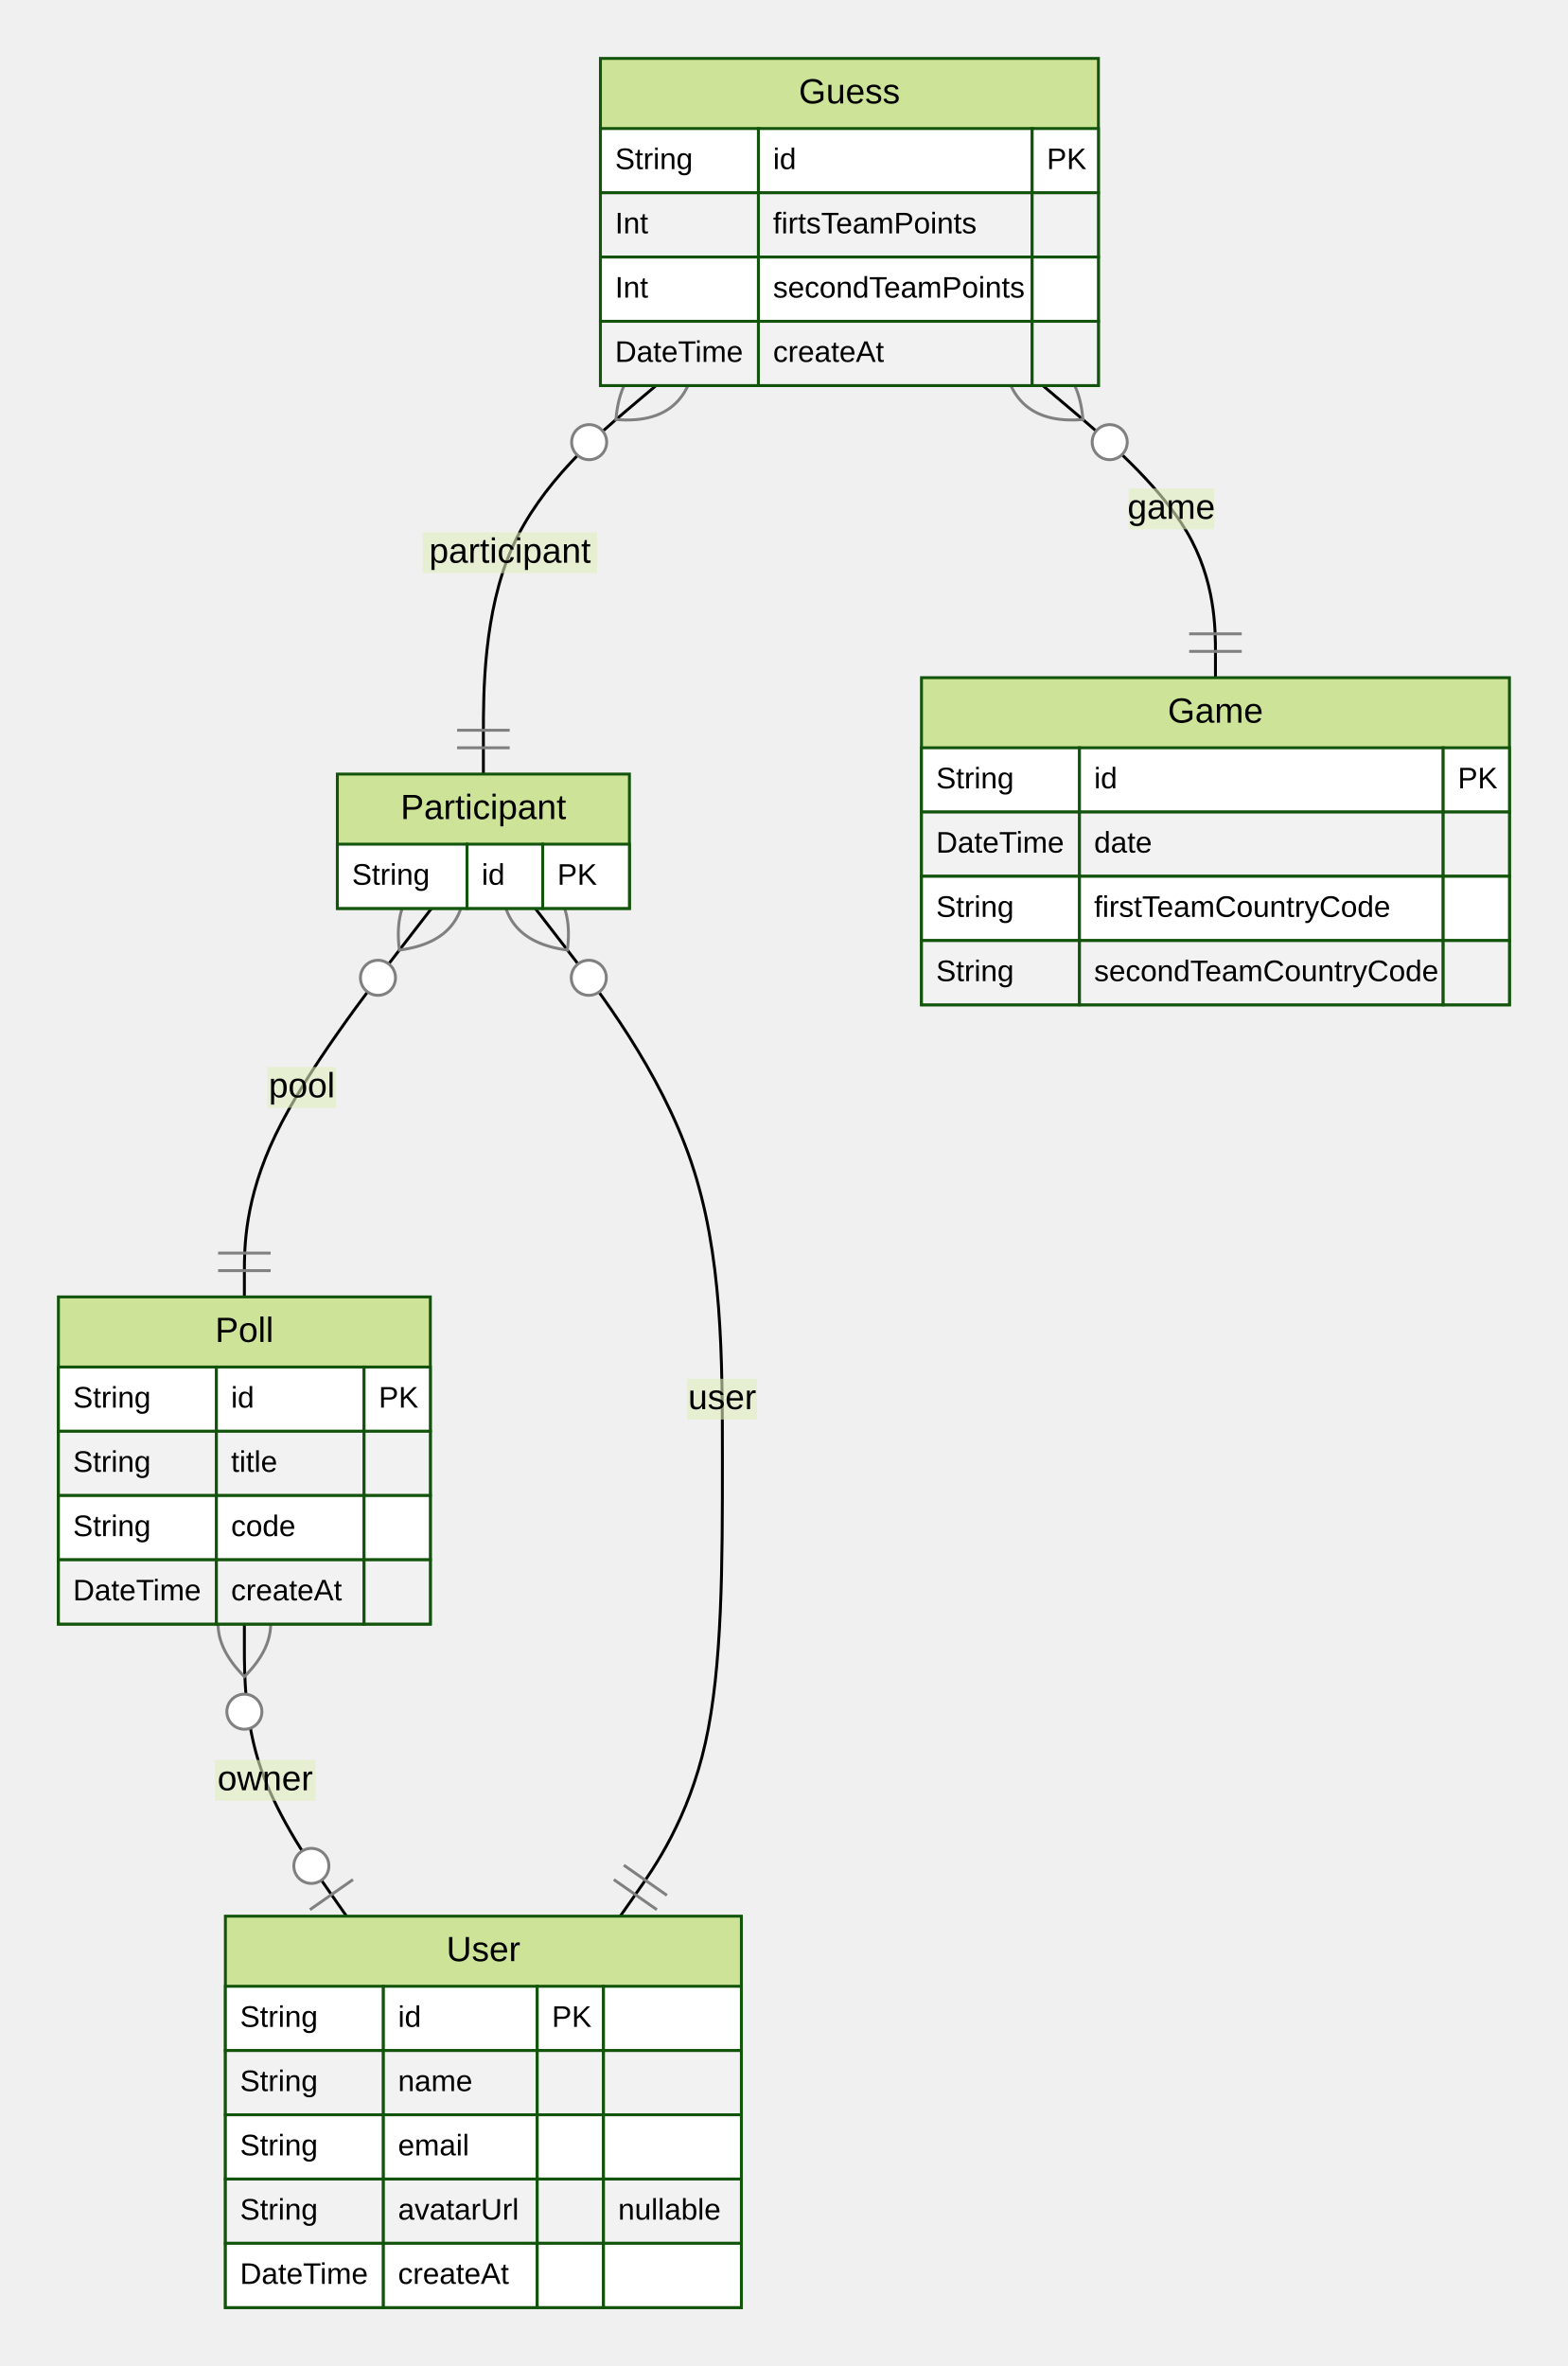
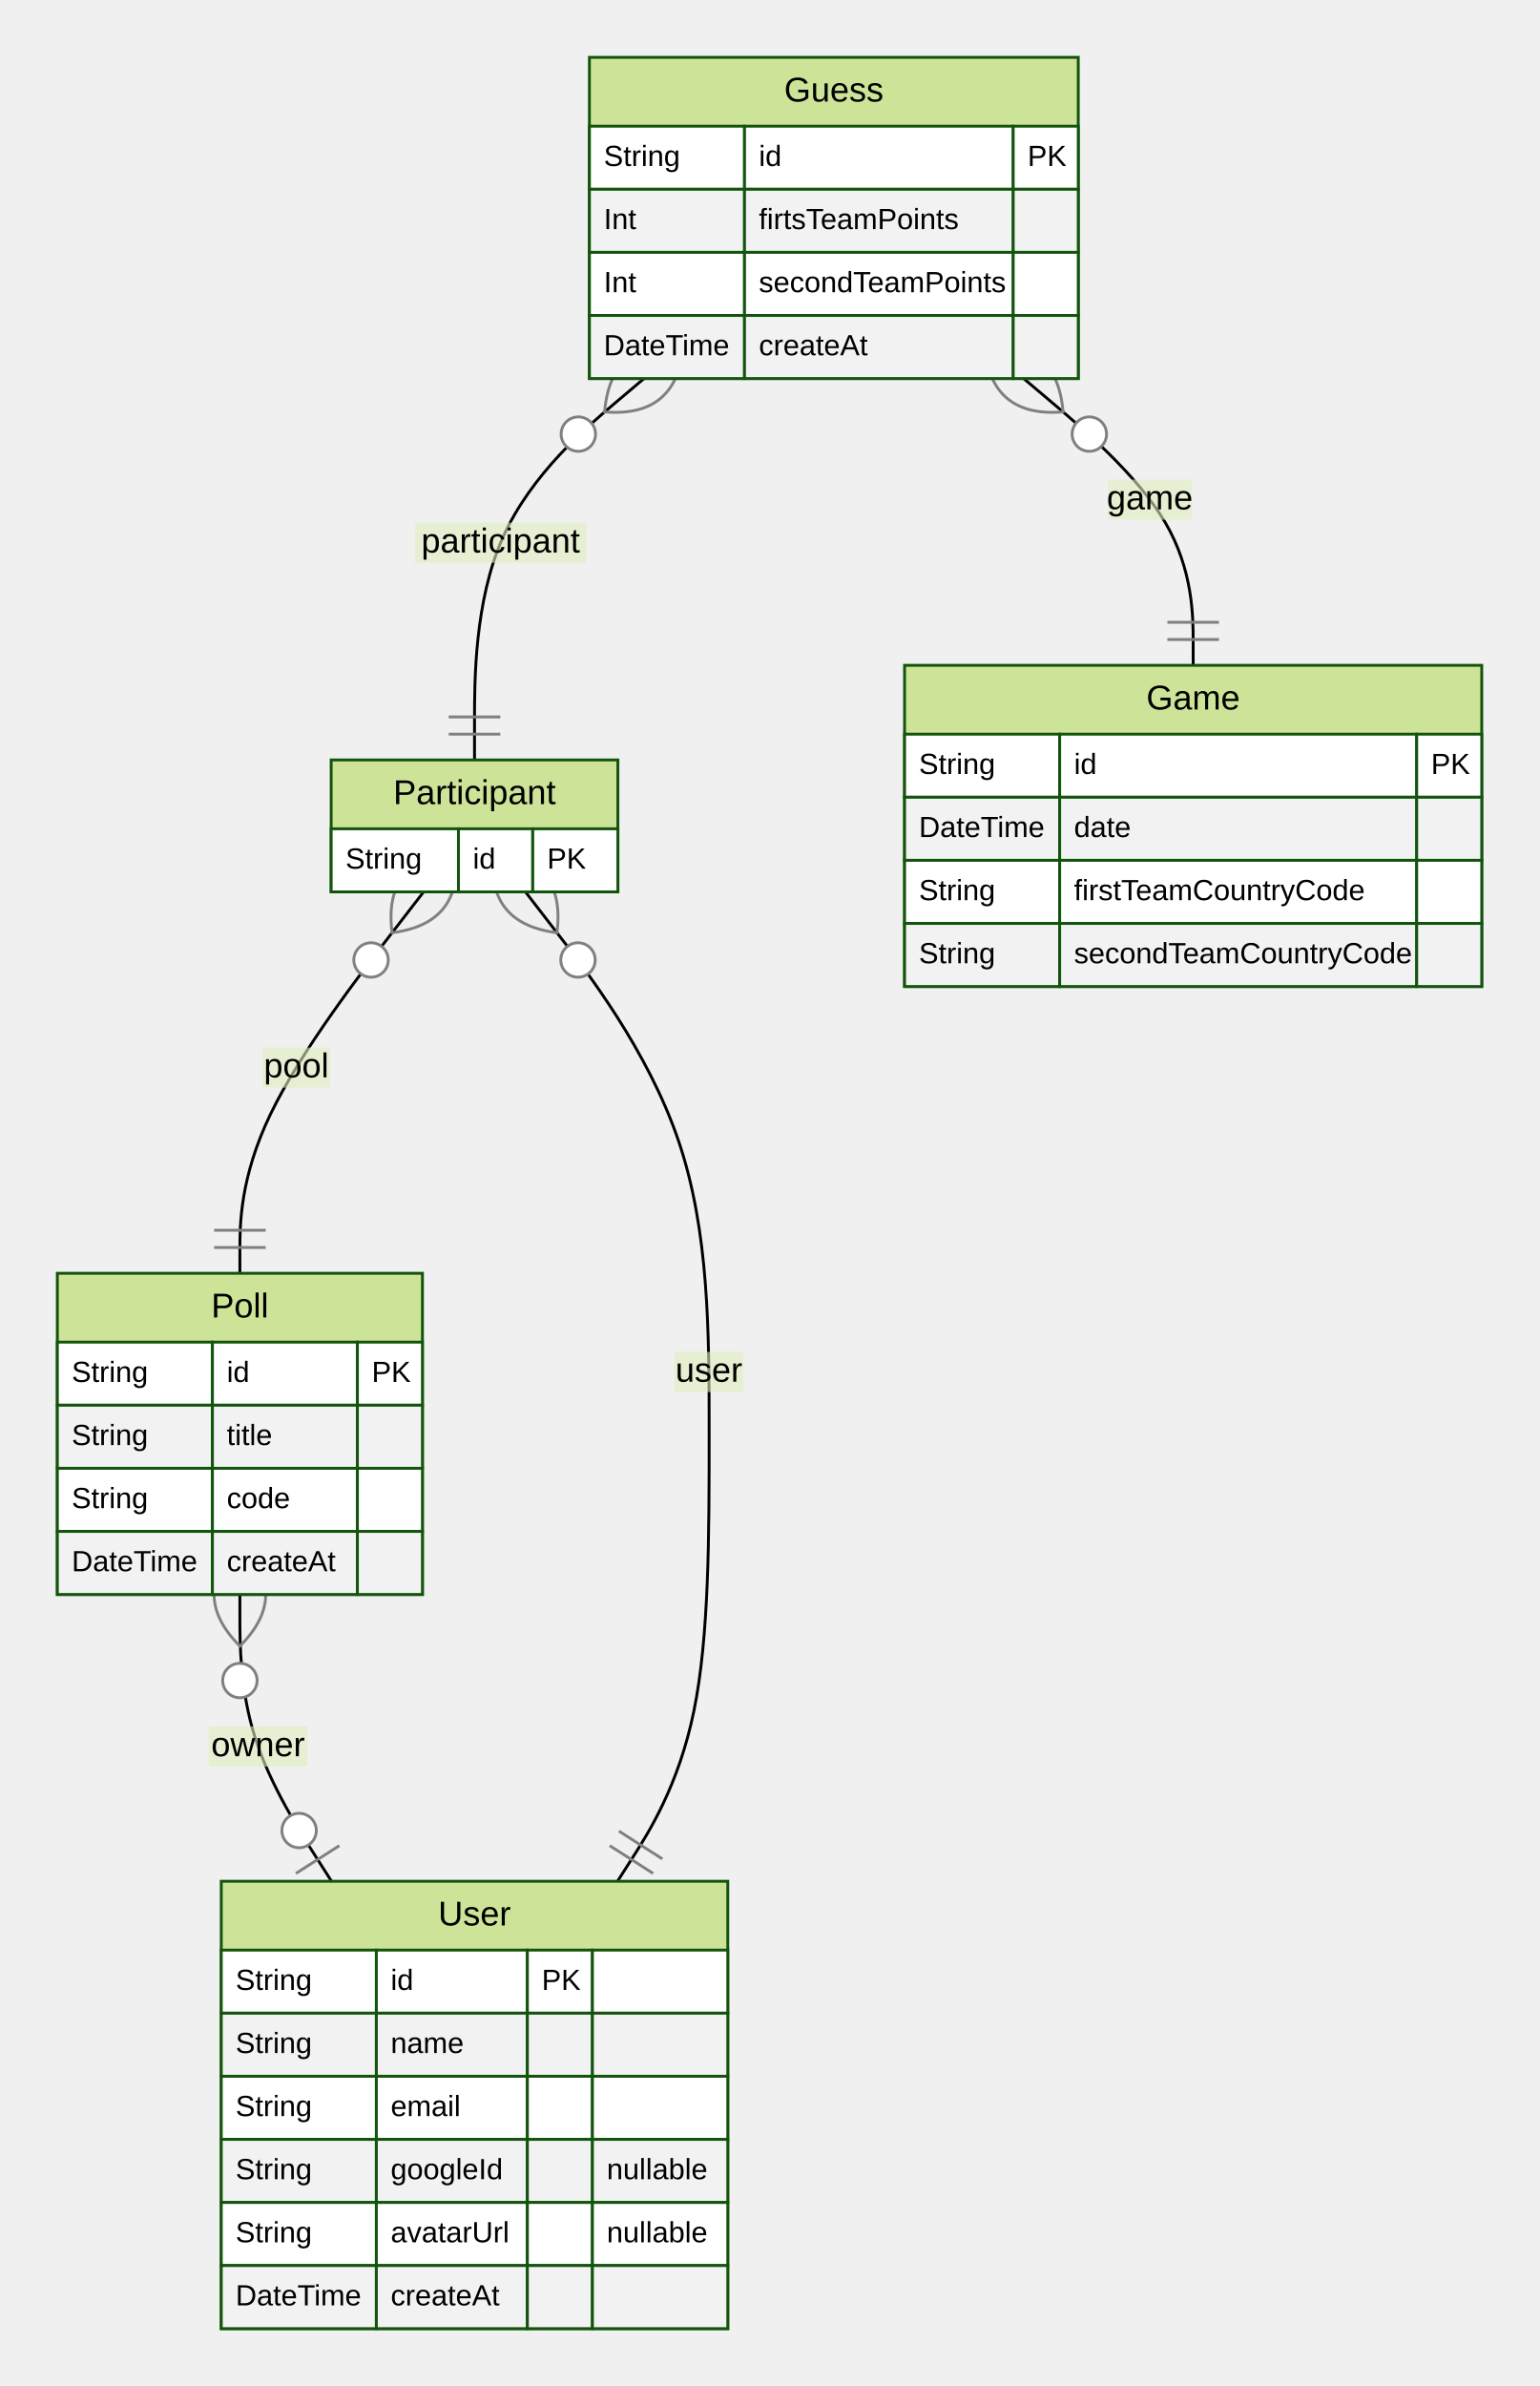
- <svg xmlns="http://www.w3.org/2000/svg" aria-labelledby="chart-title-mermaid-0 chart-desc-mermaid-0" role="img" viewBox="0 0 536.82 810" style="max-width: 536.82px; background-color: white;" width="100%" id="mermaid-0">
+ <svg xmlns="http://www.w3.org/2000/svg" aria-labelledby="chart-title-mermaid-0 chart-desc-mermaid-0" role="img" viewBox="0 0 536.82 832" style="max-width: 536.82px; background-color: white;" width="100%" id="mermaid-0">
  <style>#mermaid-0 {font-family:"trebuchet ms",verdana,arial,sans-serif;font-size:16px;fill:#000000;}#mermaid-0 .error-icon{fill:#552222;}#mermaid-0 .error-text{fill:#552222;stroke:#552222;}#mermaid-0 .edge-thickness-normal{stroke-width:2px;}#mermaid-0 .edge-thickness-thick{stroke-width:3.5px;}#mermaid-0 .edge-pattern-solid{stroke-dasharray:0;}#mermaid-0 .edge-pattern-dashed{stroke-dasharray:3;}#mermaid-0 .edge-pattern-dotted{stroke-dasharray:2;}#mermaid-0 .marker{fill:#000000;stroke:#000000;}#mermaid-0 .marker.cross{stroke:#000000;}#mermaid-0 svg{font-family:"trebuchet ms",verdana,arial,sans-serif;font-size:16px;}#mermaid-0 .entityBox{fill:#cde498;stroke:#13540c;}#mermaid-0 .attributeBoxOdd{fill:#ffffff;stroke:#13540c;}#mermaid-0 .attributeBoxEven{fill:#f2f2f2;stroke:#13540c;}#mermaid-0 .relationshipLabelBox{fill:hsl(78.158, 58.462%, 84.51%);opacity:0.7;background-color:hsl(78.158, 58.462%, 84.51%);}#mermaid-0 .relationshipLabelBox rect{opacity:0.5;}#mermaid-0 .relationshipLine{stroke:#000000;}#mermaid-0 :root{--mermaid-font-family:"trebuchet ms",verdana,arial,sans-serif;}</style>
  <g />
  <defs>
    <marker orient="auto" markerHeight="18" markerWidth="18" refY="9" refX="0" id="ONLY_ONE_START">
      <path d="M9,0 L9,18 M15,0 L15,18" fill="none" stroke="gray" />
    </marker>
  </defs>
  <defs>
    <marker orient="auto" markerHeight="18" markerWidth="18" refY="9" refX="18" id="ONLY_ONE_END">
      <path d="M3,0 L3,18 M9,0 L9,18" fill="none" stroke="gray" />
    </marker>
  </defs>
  <defs>
    <marker orient="auto" markerHeight="18" markerWidth="30" refY="9" refX="0" id="ZERO_OR_ONE_START">
      <circle r="6" cy="9" cx="21" fill="white" stroke="gray" />
      <path d="M9,0 L9,18" fill="none" stroke="gray" />
    </marker>
  </defs>
  <defs>
    <marker orient="auto" markerHeight="18" markerWidth="30" refY="9" refX="30" id="ZERO_OR_ONE_END">
      <circle r="6" cy="9" cx="9" fill="white" stroke="gray" />
      <path d="M21,0 L21,18" fill="none" stroke="gray" />
    </marker>
  </defs>
  <defs>
    <marker orient="auto" markerHeight="36" markerWidth="45" refY="18" refX="18" id="ONE_OR_MORE_START">
      <path d="M0,18 Q 18,0 36,18 Q 18,36 0,18 M42,9 L42,27" fill="none" stroke="gray" />
    </marker>
  </defs>
  <defs>
    <marker orient="auto" markerHeight="36" markerWidth="45" refY="18" refX="27" id="ONE_OR_MORE_END">
      <path d="M3,9 L3,27 M9,18 Q27,0 45,18 Q27,36 9,18" fill="none" stroke="gray" />
    </marker>
  </defs>
  <defs>
    <marker orient="auto" markerHeight="36" markerWidth="57" refY="18" refX="18" id="ZERO_OR_MORE_START">
      <circle r="6" cy="18" cx="48" fill="white" stroke="gray" />
      <path d="M0,18 Q18,0 36,18 Q18,36 0,18" fill="none" stroke="gray" />
    </marker>
  </defs>
  <defs>
    <marker orient="auto" markerHeight="36" markerWidth="57" refY="18" refX="39" id="ZERO_OR_MORE_END">
      <circle r="6" cy="18" cx="9" fill="white" stroke="gray" />
      <path d="M21,18 Q39,0 57,18 Q39,36 21,18" fill="none" stroke="gray" />
    </marker>
  </defs>
-   <path marker-start="url(#ZERO_OR_MORE_START)" marker-end="url(#ZERO_OR_ONE_END)" fill="none" stroke="gray" d="M83.672,556L83.672,564.333C83.672,572.667,83.672,589.333,89.501,606C95.329,622.667,106.987,639.333,112.816,647.667L118.644,656" class="er relationshipLine" />
-   <path marker-start="url(#ZERO_OR_MORE_START)" marker-end="url(#ONLY_ONE_END)" fill="none" stroke="gray" d="M183.265,311L193.944,324.833C204.624,338.667,225.984,366.333,236.664,397.833C247.344,429.333,247.344,464.667,247.344,500C247.344,535.333,247.344,570.667,241.515,596.667C235.686,622.667,224.029,639.333,218.2,647.667L212.371,656" class="er relationshipLine" />
+   <path marker-start="url(#ZERO_OR_MORE_START)" marker-end="url(#ZERO_OR_ONE_END)" fill="none" stroke="gray" d="M83.672,556L83.672,564.333C83.672,572.667,83.672,589.333,89,606C94.328,622.667,104.983,639.333,110.311,647.667L115.639,656" class="er relationshipLine" />
+   <path marker-start="url(#ZERO_OR_MORE_START)" marker-end="url(#ONLY_ONE_END)" fill="none" stroke="gray" d="M183.265,311L193.944,324.833C204.624,338.667,225.984,366.333,236.664,397.833C247.344,429.333,247.344,464.667,247.344,500C247.344,535.333,247.344,570.667,242.016,596.667C236.688,622.667,226.032,639.333,220.704,647.667L215.377,656" class="er relationshipLine" />
  <path marker-start="url(#ZERO_OR_MORE_START)" marker-end="url(#ONLY_ONE_END)" fill="none" stroke="gray" d="M147.751,311L137.071,324.833C126.391,338.667,105.032,366.333,94.352,388.5C83.672,410.667,83.672,427.333,83.672,435.667L83.672,444" class="er relationshipLine" />
  <path marker-start="url(#ZERO_OR_MORE_START)" marker-end="url(#ONLY_ONE_END)" fill="none" stroke="gray" d="M224.625,132L214.772,140.333C204.919,148.667,185.213,165.333,175.361,187.5C165.508,209.667,165.508,237.333,165.508,251.167L165.508,265" class="er relationshipLine" />
  <path marker-start="url(#ZERO_OR_MORE_START)" marker-end="url(#ONLY_ONE_END)" fill="none" stroke="gray" d="M357.047,132L366.9,140.333C376.753,148.667,396.458,165.333,406.311,182C416.164,198.667,416.164,215.333,416.164,223.667L416.164,232" class="er relationshipLine" />
  <g transform="translate(20,444 )" id="Poll">
    <rect height="112" width="127.344" y="0" x="0" stroke="gray" fill-opacity="100%" fill="honeydew" class="er entityBox" />
    <text transform="translate(63.67186,12)" style="font-family: &quot;trebuchet ms&quot;, verdana, arial, sans-serif;; font-size: 12px" text-anchor="middle" dominant-baseline="middle" y="0" x="0" id="entity-Poll" class="er entityLabel">Poll</text>
    <rect height="22" width="54.096" y="24" x="0" stroke="gray" fill-opacity="100%" fill="honeydew" class="er attributeBoxOdd" />
    <text transform="translate(5,35)" style="font-family: &quot;trebuchet ms&quot;, verdana, arial, sans-serif;; font-size: 10.2px" text-anchor="left" dominant-baseline="middle" y="0" x="0" id="entity-Poll-attr-1-type" class="er entityLabel">String</text>
    <rect height="22" width="50.56" y="24" x="54.096" stroke="gray" fill-opacity="100%" fill="honeydew" class="er attributeBoxOdd" />
    <text transform="translate(59.09555,35)" style="font-family: &quot;trebuchet ms&quot;, verdana, arial, sans-serif;; font-size: 10.2px" text-anchor="left" dominant-baseline="middle" y="0" x="0" id="entity-Poll-attr-1-name" class="er entityLabel">id</text>
    <rect height="22" width="22.688" y="24" x="104.656" stroke="gray" fill-opacity="100%" fill="honeydew" class="er attributeBoxOdd" />
    <text transform="translate(109.656,35)" style="font-family: &quot;trebuchet ms&quot;, verdana, arial, sans-serif;; font-size: 10.2px" text-anchor="left" dominant-baseline="middle" y="0" x="0" id="entity-Poll-attr-1-key" class="er entityLabel">PK</text>
    <rect height="22" width="54.096" y="46" x="0" stroke="gray" fill-opacity="100%" fill="honeydew" class="er attributeBoxEven" />
    <text transform="translate(5,57)" style="font-family: &quot;trebuchet ms&quot;, verdana, arial, sans-serif;; font-size: 10.2px" text-anchor="left" dominant-baseline="middle" y="0" x="0" id="entity-Poll-attr-2-type" class="er entityLabel">String</text>
    <rect height="22" width="50.56" y="46" x="54.096" stroke="gray" fill-opacity="100%" fill="honeydew" class="er attributeBoxEven" />
    <text transform="translate(59.09555,57)" style="font-family: &quot;trebuchet ms&quot;, verdana, arial, sans-serif;; font-size: 10.2px" text-anchor="left" dominant-baseline="middle" y="0" x="0" id="entity-Poll-attr-2-name" class="er entityLabel">title</text>
    <rect height="22" width="22.688" y="46" x="104.656" stroke="gray" fill-opacity="100%" fill="honeydew" class="er attributeBoxEven" />
    <text transform="translate(109.656,57)" style="font-family: &quot;trebuchet ms&quot;, verdana, arial, sans-serif;; font-size: 10.2px" text-anchor="left" dominant-baseline="middle" y="0" x="0" id="entity-Poll-attr-2-key" class="er entityLabel" />
    <rect height="22" width="54.096" y="68" x="0" stroke="gray" fill-opacity="100%" fill="honeydew" class="er attributeBoxOdd" />
    <text transform="translate(5,79)" style="font-family: &quot;trebuchet ms&quot;, verdana, arial, sans-serif;; font-size: 10.2px" text-anchor="left" dominant-baseline="middle" y="0" x="0" id="entity-Poll-attr-3-type" class="er entityLabel">String</text>
    <rect height="22" width="50.56" y="68" x="54.096" stroke="gray" fill-opacity="100%" fill="honeydew" class="er attributeBoxOdd" />
    <text transform="translate(59.09555,79)" style="font-family: &quot;trebuchet ms&quot;, verdana, arial, sans-serif;; font-size: 10.2px" text-anchor="left" dominant-baseline="middle" y="0" x="0" id="entity-Poll-attr-3-name" class="er entityLabel">code</text>
    <rect height="22" width="22.688" y="68" x="104.656" stroke="gray" fill-opacity="100%" fill="honeydew" class="er attributeBoxOdd" />
    <text transform="translate(109.656,79)" style="font-family: &quot;trebuchet ms&quot;, verdana, arial, sans-serif;; font-size: 10.2px" text-anchor="left" dominant-baseline="middle" y="0" x="0" id="entity-Poll-attr-3-key" class="er entityLabel" />
    <rect height="22" width="54.096" y="90" x="0" stroke="gray" fill-opacity="100%" fill="honeydew" class="er attributeBoxEven" />
    <text transform="translate(5,101)" style="font-family: &quot;trebuchet ms&quot;, verdana, arial, sans-serif;; font-size: 10.2px" text-anchor="left" dominant-baseline="middle" y="0" x="0" id="entity-Poll-attr-4-type" class="er entityLabel">DateTime</text>
    <rect height="22" width="50.56" y="90" x="54.096" stroke="gray" fill-opacity="100%" fill="honeydew" class="er attributeBoxEven" />
    <text transform="translate(59.09555,101)" style="font-family: &quot;trebuchet ms&quot;, verdana, arial, sans-serif;; font-size: 10.2px" text-anchor="left" dominant-baseline="middle" y="0" x="0" id="entity-Poll-attr-4-name" class="er entityLabel">createAt</text>
    <rect height="22" width="22.688" y="90" x="104.656" stroke="gray" fill-opacity="100%" fill="honeydew" class="er attributeBoxEven" />
    <text transform="translate(109.656,101)" style="font-family: &quot;trebuchet ms&quot;, verdana, arial, sans-serif;; font-size: 10.2px" text-anchor="left" dominant-baseline="middle" y="0" x="0" id="entity-Poll-attr-4-key" class="er entityLabel" />
  </g>
  <g transform="translate(115.5078,265 )" id="Participant">
    <rect height="46" width="100" y="0" x="0" stroke="gray" fill-opacity="100%" fill="honeydew" class="er entityBox" />
    <text transform="translate(50,12)" style="font-family: &quot;trebuchet ms&quot;, verdana, arial, sans-serif;; font-size: 12px" text-anchor="middle" dominant-baseline="middle" y="0" x="0" id="entity-Participant" class="er entityLabel">Participant</text>
    <rect height="22" width="44.399" y="24" x="0" stroke="gray" fill-opacity="100%" fill="honeydew" class="er attributeBoxOdd" />
    <text transform="translate(5,35)" style="font-family: &quot;trebuchet ms&quot;, verdana, arial, sans-serif;; font-size: 10.2px" text-anchor="left" dominant-baseline="middle" y="0" x="0" id="entity-Participant-attr-1-type" class="er entityLabel">String</text>
    <rect height="22" width="25.911" y="24" x="44.399" stroke="gray" fill-opacity="100%" fill="honeydew" class="er attributeBoxOdd" />
    <text transform="translate(49.39862,35)" style="font-family: &quot;trebuchet ms&quot;, verdana, arial, sans-serif;; font-size: 10.2px" text-anchor="left" dominant-baseline="middle" y="0" x="0" id="entity-Participant-attr-1-name" class="er entityLabel">id</text>
    <rect height="22" width="29.69" y="24" x="70.31" stroke="gray" fill-opacity="100%" fill="honeydew" class="er attributeBoxOdd" />
    <text transform="translate(75.30976,35)" style="font-family: &quot;trebuchet ms&quot;, verdana, arial, sans-serif;; font-size: 10.2px" text-anchor="left" dominant-baseline="middle" y="0" x="0" id="entity-Participant-attr-1-key" class="er entityLabel">PK</text>
  </g>
  <g transform="translate(77.17397,656 )" id="User">
-     <rect height="134" width="176.668" y="0" x="0" stroke="gray" fill-opacity="100%" fill="honeydew" class="er entityBox" />
+     <rect height="156" width="176.668" y="0" x="0" stroke="gray" fill-opacity="100%" fill="honeydew" class="er entityBox" />
    <text transform="translate(88.33382,12)" style="font-family: &quot;trebuchet ms&quot;, verdana, arial, sans-serif;; font-size: 12px" text-anchor="middle" dominant-baseline="middle" y="0" x="0" id="entity-User" class="er entityLabel">User</text>
    <rect height="22" width="54.096" y="24" x="0" stroke="gray" fill-opacity="100%" fill="honeydew" class="er attributeBoxOdd" />
    <text transform="translate(5,35)" style="font-family: &quot;trebuchet ms&quot;, verdana, arial, sans-serif;; font-size: 10.2px" text-anchor="left" dominant-baseline="middle" y="0" x="0" id="entity-User-attr-1-type" class="er entityLabel">String</text>
    <rect height="22" width="52.672" y="24" x="54.096" stroke="gray" fill-opacity="100%" fill="honeydew" class="er attributeBoxOdd" />
    <text transform="translate(59.09555,35)" style="font-family: &quot;trebuchet ms&quot;, verdana, arial, sans-serif;; font-size: 10.2px" text-anchor="left" dominant-baseline="middle" y="0" x="0" id="entity-User-attr-1-name" class="er entityLabel">id</text>
    <rect height="22" width="22.688" y="24" x="106.767" stroke="gray" fill-opacity="100%" fill="honeydew" class="er attributeBoxOdd" />
    <text transform="translate(111.7674,35)" style="font-family: &quot;trebuchet ms&quot;, verdana, arial, sans-serif;; font-size: 10.2px" text-anchor="left" dominant-baseline="middle" y="0" x="0" id="entity-User-attr-1-key" class="er entityLabel">PK</text>
    <rect height="22" width="47.213" y="24" x="129.455" stroke="gray" fill-opacity="100%" fill="honeydew" class="er attributeBoxOdd" />
    <text transform="translate(134.4551,35)" style="font-family: &quot;trebuchet ms&quot;, verdana, arial, sans-serif;; font-size: 10.2px" text-anchor="left" dominant-baseline="middle" y="0" x="0" id="entity-User-attr-1-comment" class="er entityLabel" />
    <rect height="22" width="54.096" y="46" x="0" stroke="gray" fill-opacity="100%" fill="honeydew" class="er attributeBoxEven" />
    <text transform="translate(5,57)" style="font-family: &quot;trebuchet ms&quot;, verdana, arial, sans-serif;; font-size: 10.2px" text-anchor="left" dominant-baseline="middle" y="0" x="0" id="entity-User-attr-2-type" class="er entityLabel">String</text>
    <rect height="22" width="52.672" y="46" x="54.096" stroke="gray" fill-opacity="100%" fill="honeydew" class="er attributeBoxEven" />
    <text transform="translate(59.09555,57)" style="font-family: &quot;trebuchet ms&quot;, verdana, arial, sans-serif;; font-size: 10.2px" text-anchor="left" dominant-baseline="middle" y="0" x="0" id="entity-User-attr-2-name" class="er entityLabel">name</text>
    <rect height="22" width="22.688" y="46" x="106.767" stroke="gray" fill-opacity="100%" fill="honeydew" class="er attributeBoxEven" />
    <text transform="translate(111.7674,57)" style="font-family: &quot;trebuchet ms&quot;, verdana, arial, sans-serif;; font-size: 10.2px" text-anchor="left" dominant-baseline="middle" y="0" x="0" id="entity-User-attr-2-key" class="er entityLabel" />
    <rect height="22" width="47.213" y="46" x="129.455" stroke="gray" fill-opacity="100%" fill="honeydew" class="er attributeBoxEven" />
    <text transform="translate(134.4551,57)" style="font-family: &quot;trebuchet ms&quot;, verdana, arial, sans-serif;; font-size: 10.2px" text-anchor="left" dominant-baseline="middle" y="0" x="0" id="entity-User-attr-2-comment" class="er entityLabel" />
    <rect height="22" width="54.096" y="68" x="0" stroke="gray" fill-opacity="100%" fill="honeydew" class="er attributeBoxOdd" />
    <text transform="translate(5,79)" style="font-family: &quot;trebuchet ms&quot;, verdana, arial, sans-serif;; font-size: 10.2px" text-anchor="left" dominant-baseline="middle" y="0" x="0" id="entity-User-attr-3-type" class="er entityLabel">String</text>
    <rect height="22" width="52.672" y="68" x="54.096" stroke="gray" fill-opacity="100%" fill="honeydew" class="er attributeBoxOdd" />
    <text transform="translate(59.09555,79)" style="font-family: &quot;trebuchet ms&quot;, verdana, arial, sans-serif;; font-size: 10.2px" text-anchor="left" dominant-baseline="middle" y="0" x="0" id="entity-User-attr-3-name" class="er entityLabel">email</text>
    <rect height="22" width="22.688" y="68" x="106.767" stroke="gray" fill-opacity="100%" fill="honeydew" class="er attributeBoxOdd" />
    <text transform="translate(111.7674,79)" style="font-family: &quot;trebuchet ms&quot;, verdana, arial, sans-serif;; font-size: 10.2px" text-anchor="left" dominant-baseline="middle" y="0" x="0" id="entity-User-attr-3-key" class="er entityLabel" />
    <rect height="22" width="47.213" y="68" x="129.455" stroke="gray" fill-opacity="100%" fill="honeydew" class="er attributeBoxOdd" />
    <text transform="translate(134.4551,79)" style="font-family: &quot;trebuchet ms&quot;, verdana, arial, sans-serif;; font-size: 10.2px" text-anchor="left" dominant-baseline="middle" y="0" x="0" id="entity-User-attr-3-comment" class="er entityLabel" />
    <rect height="22" width="54.096" y="90" x="0" stroke="gray" fill-opacity="100%" fill="honeydew" class="er attributeBoxEven" />
    <text transform="translate(5,101)" style="font-family: &quot;trebuchet ms&quot;, verdana, arial, sans-serif;; font-size: 10.2px" text-anchor="left" dominant-baseline="middle" y="0" x="0" id="entity-User-attr-4-type" class="er entityLabel">String</text>
    <rect height="22" width="52.672" y="90" x="54.096" stroke="gray" fill-opacity="100%" fill="honeydew" class="er attributeBoxEven" />
-     <text transform="translate(59.09555,101)" style="font-family: &quot;trebuchet ms&quot;, verdana, arial, sans-serif;; font-size: 10.2px" text-anchor="left" dominant-baseline="middle" y="0" x="0" id="entity-User-attr-4-name" class="er entityLabel">avatarUrl</text>
+     <text transform="translate(59.09555,101)" style="font-family: &quot;trebuchet ms&quot;, verdana, arial, sans-serif;; font-size: 10.2px" text-anchor="left" dominant-baseline="middle" y="0" x="0" id="entity-User-attr-4-name" class="er entityLabel">googleId</text>
    <rect height="22" width="22.688" y="90" x="106.767" stroke="gray" fill-opacity="100%" fill="honeydew" class="er attributeBoxEven" />
    <text transform="translate(111.7674,101)" style="font-family: &quot;trebuchet ms&quot;, verdana, arial, sans-serif;; font-size: 10.2px" text-anchor="left" dominant-baseline="middle" y="0" x="0" id="entity-User-attr-4-key" class="er entityLabel" />
    <rect height="22" width="47.213" y="90" x="129.455" stroke="gray" fill-opacity="100%" fill="honeydew" class="er attributeBoxEven" />
    <text transform="translate(134.4551,101)" style="font-family: &quot;trebuchet ms&quot;, verdana, arial, sans-serif;; font-size: 10.2px" text-anchor="left" dominant-baseline="middle" y="0" x="0" id="entity-User-attr-4-comment" class="er entityLabel">nullable</text>
    <rect height="22" width="54.096" y="112" x="0" stroke="gray" fill-opacity="100%" fill="honeydew" class="er attributeBoxOdd" />
-     <text transform="translate(5,123)" style="font-family: &quot;trebuchet ms&quot;, verdana, arial, sans-serif;; font-size: 10.2px" text-anchor="left" dominant-baseline="middle" y="0" x="0" id="entity-User-attr-5-type" class="er entityLabel">DateTime</text>
+     <text transform="translate(5,123)" style="font-family: &quot;trebuchet ms&quot;, verdana, arial, sans-serif;; font-size: 10.2px" text-anchor="left" dominant-baseline="middle" y="0" x="0" id="entity-User-attr-5-type" class="er entityLabel">String</text>
    <rect height="22" width="52.672" y="112" x="54.096" stroke="gray" fill-opacity="100%" fill="honeydew" class="er attributeBoxOdd" />
-     <text transform="translate(59.09555,123)" style="font-family: &quot;trebuchet ms&quot;, verdana, arial, sans-serif;; font-size: 10.2px" text-anchor="left" dominant-baseline="middle" y="0" x="0" id="entity-User-attr-5-name" class="er entityLabel">createAt</text>
+     <text transform="translate(59.09555,123)" style="font-family: &quot;trebuchet ms&quot;, verdana, arial, sans-serif;; font-size: 10.2px" text-anchor="left" dominant-baseline="middle" y="0" x="0" id="entity-User-attr-5-name" class="er entityLabel">avatarUrl</text>
    <rect height="22" width="22.688" y="112" x="106.767" stroke="gray" fill-opacity="100%" fill="honeydew" class="er attributeBoxOdd" />
    <text transform="translate(111.7674,123)" style="font-family: &quot;trebuchet ms&quot;, verdana, arial, sans-serif;; font-size: 10.2px" text-anchor="left" dominant-baseline="middle" y="0" x="0" id="entity-User-attr-5-key" class="er entityLabel" />
    <rect height="22" width="47.213" y="112" x="129.455" stroke="gray" fill-opacity="100%" fill="honeydew" class="er attributeBoxOdd" />
-     <text transform="translate(134.4551,123)" style="font-family: &quot;trebuchet ms&quot;, verdana, arial, sans-serif;; font-size: 10.2px" text-anchor="left" dominant-baseline="middle" y="0" x="0" id="entity-User-attr-5-comment" class="er entityLabel" />
+     <text transform="translate(134.4551,123)" style="font-family: &quot;trebuchet ms&quot;, verdana, arial, sans-serif;; font-size: 10.2px" text-anchor="left" dominant-baseline="middle" y="0" x="0" id="entity-User-attr-5-comment" class="er entityLabel">nullable</text>
+     <rect height="22" width="54.096" y="134" x="0" stroke="gray" fill-opacity="100%" fill="honeydew" class="er attributeBoxEven" />
+     <text transform="translate(5,145)" style="font-family: &quot;trebuchet ms&quot;, verdana, arial, sans-serif;; font-size: 10.2px" text-anchor="left" dominant-baseline="middle" y="0" x="0" id="entity-User-attr-6-type" class="er entityLabel">DateTime</text>
+     <rect height="22" width="52.672" y="134" x="54.096" stroke="gray" fill-opacity="100%" fill="honeydew" class="er attributeBoxEven" />
+     <text transform="translate(59.09555,145)" style="font-family: &quot;trebuchet ms&quot;, verdana, arial, sans-serif;; font-size: 10.2px" text-anchor="left" dominant-baseline="middle" y="0" x="0" id="entity-User-attr-6-name" class="er entityLabel">createAt</text>
+     <rect height="22" width="22.688" y="134" x="106.767" stroke="gray" fill-opacity="100%" fill="honeydew" class="er attributeBoxEven" />
+     <text transform="translate(111.7674,145)" style="font-family: &quot;trebuchet ms&quot;, verdana, arial, sans-serif;; font-size: 10.2px" text-anchor="left" dominant-baseline="middle" y="0" x="0" id="entity-User-attr-6-key" class="er entityLabel" />
+     <rect height="22" width="47.213" y="134" x="129.455" stroke="gray" fill-opacity="100%" fill="honeydew" class="er attributeBoxEven" />
+     <text transform="translate(134.4551,145)" style="font-family: &quot;trebuchet ms&quot;, verdana, arial, sans-serif;; font-size: 10.2px" text-anchor="left" dominant-baseline="middle" y="0" x="0" id="entity-User-attr-6-comment" class="er entityLabel" />
  </g>
  <g transform="translate(315.5078,232 )" id="Game">
    <rect height="112" width="201.312" y="0" x="0" stroke="gray" fill-opacity="100%" fill="honeydew" class="er entityBox" />
    <text transform="translate(100.6562,12)" style="font-family: &quot;trebuchet ms&quot;, verdana, arial, sans-serif;; font-size: 12px" text-anchor="middle" dominant-baseline="middle" y="0" x="0" id="entity-Game" class="er entityLabel">Game</text>
    <rect height="22" width="54.096" y="24" x="0" stroke="gray" fill-opacity="100%" fill="honeydew" class="er attributeBoxOdd" />
    <text transform="translate(5,35)" style="font-family: &quot;trebuchet ms&quot;, verdana, arial, sans-serif;; font-size: 10.2px" text-anchor="left" dominant-baseline="middle" y="0" x="0" id="entity-Game-attr-1-type" class="er entityLabel">String</text>
    <rect height="22" width="124.529" y="24" x="54.096" stroke="gray" fill-opacity="100%" fill="honeydew" class="er attributeBoxOdd" />
    <text transform="translate(59.09555,35)" style="font-family: &quot;trebuchet ms&quot;, verdana, arial, sans-serif;; font-size: 10.2px" text-anchor="left" dominant-baseline="middle" y="0" x="0" id="entity-Game-attr-1-name" class="er entityLabel">id</text>
    <rect height="22" width="22.688" y="24" x="178.625" stroke="gray" fill-opacity="100%" fill="honeydew" class="er attributeBoxOdd" />
    <text transform="translate(183.6248,35)" style="font-family: &quot;trebuchet ms&quot;, verdana, arial, sans-serif;; font-size: 10.2px" text-anchor="left" dominant-baseline="middle" y="0" x="0" id="entity-Game-attr-1-key" class="er entityLabel">PK</text>
    <rect height="22" width="54.096" y="46" x="0" stroke="gray" fill-opacity="100%" fill="honeydew" class="er attributeBoxEven" />
    <text transform="translate(5,57)" style="font-family: &quot;trebuchet ms&quot;, verdana, arial, sans-serif;; font-size: 10.2px" text-anchor="left" dominant-baseline="middle" y="0" x="0" id="entity-Game-attr-2-type" class="er entityLabel">DateTime</text>
    <rect height="22" width="124.529" y="46" x="54.096" stroke="gray" fill-opacity="100%" fill="honeydew" class="er attributeBoxEven" />
    <text transform="translate(59.09555,57)" style="font-family: &quot;trebuchet ms&quot;, verdana, arial, sans-serif;; font-size: 10.2px" text-anchor="left" dominant-baseline="middle" y="0" x="0" id="entity-Game-attr-2-name" class="er entityLabel">date</text>
    <rect height="22" width="22.688" y="46" x="178.625" stroke="gray" fill-opacity="100%" fill="honeydew" class="er attributeBoxEven" />
    <text transform="translate(183.6248,57)" style="font-family: &quot;trebuchet ms&quot;, verdana, arial, sans-serif;; font-size: 10.2px" text-anchor="left" dominant-baseline="middle" y="0" x="0" id="entity-Game-attr-2-key" class="er entityLabel" />
    <rect height="22" width="54.096" y="68" x="0" stroke="gray" fill-opacity="100%" fill="honeydew" class="er attributeBoxOdd" />
    <text transform="translate(5,79)" style="font-family: &quot;trebuchet ms&quot;, verdana, arial, sans-serif;; font-size: 10.2px" text-anchor="left" dominant-baseline="middle" y="0" x="0" id="entity-Game-attr-3-type" class="er entityLabel">String</text>
    <rect height="22" width="124.529" y="68" x="54.096" stroke="gray" fill-opacity="100%" fill="honeydew" class="er attributeBoxOdd" />
    <text transform="translate(59.09555,79)" style="font-family: &quot;trebuchet ms&quot;, verdana, arial, sans-serif;; font-size: 10.2px" text-anchor="left" dominant-baseline="middle" y="0" x="0" id="entity-Game-attr-3-name" class="er entityLabel">firstTeamCountryCode</text>
    <rect height="22" width="22.688" y="68" x="178.625" stroke="gray" fill-opacity="100%" fill="honeydew" class="er attributeBoxOdd" />
    <text transform="translate(183.6248,79)" style="font-family: &quot;trebuchet ms&quot;, verdana, arial, sans-serif;; font-size: 10.2px" text-anchor="left" dominant-baseline="middle" y="0" x="0" id="entity-Game-attr-3-key" class="er entityLabel" />
    <rect height="22" width="54.096" y="90" x="0" stroke="gray" fill-opacity="100%" fill="honeydew" class="er attributeBoxEven" />
    <text transform="translate(5,101)" style="font-family: &quot;trebuchet ms&quot;, verdana, arial, sans-serif;; font-size: 10.2px" text-anchor="left" dominant-baseline="middle" y="0" x="0" id="entity-Game-attr-4-type" class="er entityLabel">String</text>
    <rect height="22" width="124.529" y="90" x="54.096" stroke="gray" fill-opacity="100%" fill="honeydew" class="er attributeBoxEven" />
    <text transform="translate(59.09555,101)" style="font-family: &quot;trebuchet ms&quot;, verdana, arial, sans-serif;; font-size: 10.2px" text-anchor="left" dominant-baseline="middle" y="0" x="0" id="entity-Game-attr-4-name" class="er entityLabel">secondTeamCountryCode</text>
    <rect height="22" width="22.688" y="90" x="178.625" stroke="gray" fill-opacity="100%" fill="honeydew" class="er attributeBoxEven" />
    <text transform="translate(183.6248,101)" style="font-family: &quot;trebuchet ms&quot;, verdana, arial, sans-serif;; font-size: 10.2px" text-anchor="left" dominant-baseline="middle" y="0" x="0" id="entity-Game-attr-4-key" class="er entityLabel" />
  </g>
  <g transform="translate(205.5837,20 )" id="Guess">
    <rect height="112" width="170.504" y="0" x="0" stroke="gray" fill-opacity="100%" fill="honeydew" class="er entityBox" />
    <text transform="translate(85.2522,12)" style="font-family: &quot;trebuchet ms&quot;, verdana, arial, sans-serif;; font-size: 12px" text-anchor="middle" dominant-baseline="middle" y="0" x="0" id="entity-Guess" class="er entityLabel">Guess</text>
    <rect height="22" width="54.096" y="24" x="0" stroke="gray" fill-opacity="100%" fill="honeydew" class="er attributeBoxOdd" />
    <text transform="translate(5,35)" style="font-family: &quot;trebuchet ms&quot;, verdana, arial, sans-serif;; font-size: 10.2px" text-anchor="left" dominant-baseline="middle" y="0" x="0" id="entity-Guess-attr-1-type" class="er entityLabel">String</text>
    <rect height="22" width="93.721" y="24" x="54.096" stroke="gray" fill-opacity="100%" fill="honeydew" class="er attributeBoxOdd" />
    <text transform="translate(59.09555,35)" style="font-family: &quot;trebuchet ms&quot;, verdana, arial, sans-serif;; font-size: 10.2px" text-anchor="left" dominant-baseline="middle" y="0" x="0" id="entity-Guess-attr-1-name" class="er entityLabel">id</text>
    <rect height="22" width="22.688" y="24" x="147.817" stroke="gray" fill-opacity="100%" fill="honeydew" class="er attributeBoxOdd" />
    <text transform="translate(152.8167,35)" style="font-family: &quot;trebuchet ms&quot;, verdana, arial, sans-serif;; font-size: 10.2px" text-anchor="left" dominant-baseline="middle" y="0" x="0" id="entity-Guess-attr-1-key" class="er entityLabel">PK</text>
    <rect height="22" width="54.096" y="46" x="0" stroke="gray" fill-opacity="100%" fill="honeydew" class="er attributeBoxEven" />
    <text transform="translate(5,57)" style="font-family: &quot;trebuchet ms&quot;, verdana, arial, sans-serif;; font-size: 10.2px" text-anchor="left" dominant-baseline="middle" y="0" x="0" id="entity-Guess-attr-2-type" class="er entityLabel">Int</text>
    <rect height="22" width="93.721" y="46" x="54.096" stroke="gray" fill-opacity="100%" fill="honeydew" class="er attributeBoxEven" />
    <text transform="translate(59.09555,57)" style="font-family: &quot;trebuchet ms&quot;, verdana, arial, sans-serif;; font-size: 10.2px" text-anchor="left" dominant-baseline="middle" y="0" x="0" id="entity-Guess-attr-2-name" class="er entityLabel">firtsTeamPoints</text>
    <rect height="22" width="22.688" y="46" x="147.817" stroke="gray" fill-opacity="100%" fill="honeydew" class="er attributeBoxEven" />
    <text transform="translate(152.8167,57)" style="font-family: &quot;trebuchet ms&quot;, verdana, arial, sans-serif;; font-size: 10.2px" text-anchor="left" dominant-baseline="middle" y="0" x="0" id="entity-Guess-attr-2-key" class="er entityLabel" />
    <rect height="22" width="54.096" y="68" x="0" stroke="gray" fill-opacity="100%" fill="honeydew" class="er attributeBoxOdd" />
    <text transform="translate(5,79)" style="font-family: &quot;trebuchet ms&quot;, verdana, arial, sans-serif;; font-size: 10.2px" text-anchor="left" dominant-baseline="middle" y="0" x="0" id="entity-Guess-attr-3-type" class="er entityLabel">Int</text>
    <rect height="22" width="93.721" y="68" x="54.096" stroke="gray" fill-opacity="100%" fill="honeydew" class="er attributeBoxOdd" />
    <text transform="translate(59.09555,79)" style="font-family: &quot;trebuchet ms&quot;, verdana, arial, sans-serif;; font-size: 10.2px" text-anchor="left" dominant-baseline="middle" y="0" x="0" id="entity-Guess-attr-3-name" class="er entityLabel">secondTeamPoints</text>
    <rect height="22" width="22.688" y="68" x="147.817" stroke="gray" fill-opacity="100%" fill="honeydew" class="er attributeBoxOdd" />
    <text transform="translate(152.8167,79)" style="font-family: &quot;trebuchet ms&quot;, verdana, arial, sans-serif;; font-size: 10.2px" text-anchor="left" dominant-baseline="middle" y="0" x="0" id="entity-Guess-attr-3-key" class="er entityLabel" />
    <rect height="22" width="54.096" y="90" x="0" stroke="gray" fill-opacity="100%" fill="honeydew" class="er attributeBoxEven" />
    <text transform="translate(5,101)" style="font-family: &quot;trebuchet ms&quot;, verdana, arial, sans-serif;; font-size: 10.2px" text-anchor="left" dominant-baseline="middle" y="0" x="0" id="entity-Guess-attr-4-type" class="er entityLabel">DateTime</text>
    <rect height="22" width="93.721" y="90" x="54.096" stroke="gray" fill-opacity="100%" fill="honeydew" class="er attributeBoxEven" />
    <text transform="translate(59.09555,101)" style="font-family: &quot;trebuchet ms&quot;, verdana, arial, sans-serif;; font-size: 10.2px" text-anchor="left" dominant-baseline="middle" y="0" x="0" id="entity-Guess-attr-4-name" class="er entityLabel">createAt</text>
    <rect height="22" width="22.688" y="90" x="147.817" stroke="gray" fill-opacity="100%" fill="honeydew" class="er attributeBoxEven" />
    <text transform="translate(152.8167,101)" style="font-family: &quot;trebuchet ms&quot;, verdana, arial, sans-serif;; font-size: 10.2px" text-anchor="left" dominant-baseline="middle" y="0" x="0" id="entity-Guess-attr-4-key" class="er entityLabel" />
  </g>
-   <rect fill-opacity="85%" fill="white" height="14" width="34.471" y="602.488" x="73.567" class="er relationshipLabelBox" />
-   <text style="font-family: &quot;trebuchet ms&quot;, verdana, arial, sans-serif;; font-size: 12px" dominant-baseline="middle" text-anchor="middle" y="609.488" x="90.803" id="rel1" class="er relationshipLabel">owner</text>
-   <rect fill-opacity="85%" fill="white" height="14" width="23.959" y="472.004" x="235.281" class="er relationshipLabelBox" />
-   <text style="font-family: &quot;trebuchet ms&quot;, verdana, arial, sans-serif;; font-size: 12px" dominant-baseline="middle" text-anchor="middle" y="479.004" x="247.26" id="rel2" class="er relationshipLabel">user</text>
+   <rect fill-opacity="85%" fill="white" height="14" width="34.471" y="601.986" x="72.775" class="er relationshipLabelBox" />
+   <text style="font-family: &quot;trebuchet ms&quot;, verdana, arial, sans-serif;; font-size: 12px" dominant-baseline="middle" text-anchor="middle" y="608.986" x="90.01" id="rel1" class="er relationshipLabel">owner</text>
+   <rect fill-opacity="85%" fill="white" height="14" width="23.959" y="471.409" x="235.273" class="er relationshipLabelBox" />
+   <text style="font-family: &quot;trebuchet ms&quot;, verdana, arial, sans-serif;; font-size: 12px" dominant-baseline="middle" text-anchor="middle" y="478.409" x="247.253" id="rel2" class="er relationshipLabel">user</text>
  <rect fill-opacity="85%" fill="white" height="14" width="23.564" y="365.27" x="91.555" class="er relationshipLabelBox" />
  <text style="font-family: &quot;trebuchet ms&quot;, verdana, arial, sans-serif;; font-size: 12px" dominant-baseline="middle" text-anchor="middle" y="372.27" x="103.338" id="rel3" class="er relationshipLabel">pool</text>
  <rect fill-opacity="85%" fill="white" height="14" width="59.744" y="182.256" x="144.733" class="er relationshipLabelBox" />
  <text style="font-family: &quot;trebuchet ms&quot;, verdana, arial, sans-serif;; font-size: 12px" dominant-baseline="middle" text-anchor="middle" y="189.256" x="174.605" id="rel4" class="er relationshipLabel">participant</text>
  <rect fill-opacity="85%" fill="white" height="14" width="29.289" y="167.222" x="386.403" class="er relationshipLabelBox" />
  <text style="font-family: &quot;trebuchet ms&quot;, verdana, arial, sans-serif;; font-size: 12px" dominant-baseline="middle" text-anchor="middle" y="174.222" x="401.048" id="rel5" class="er relationshipLabel">game</text>
</svg>
